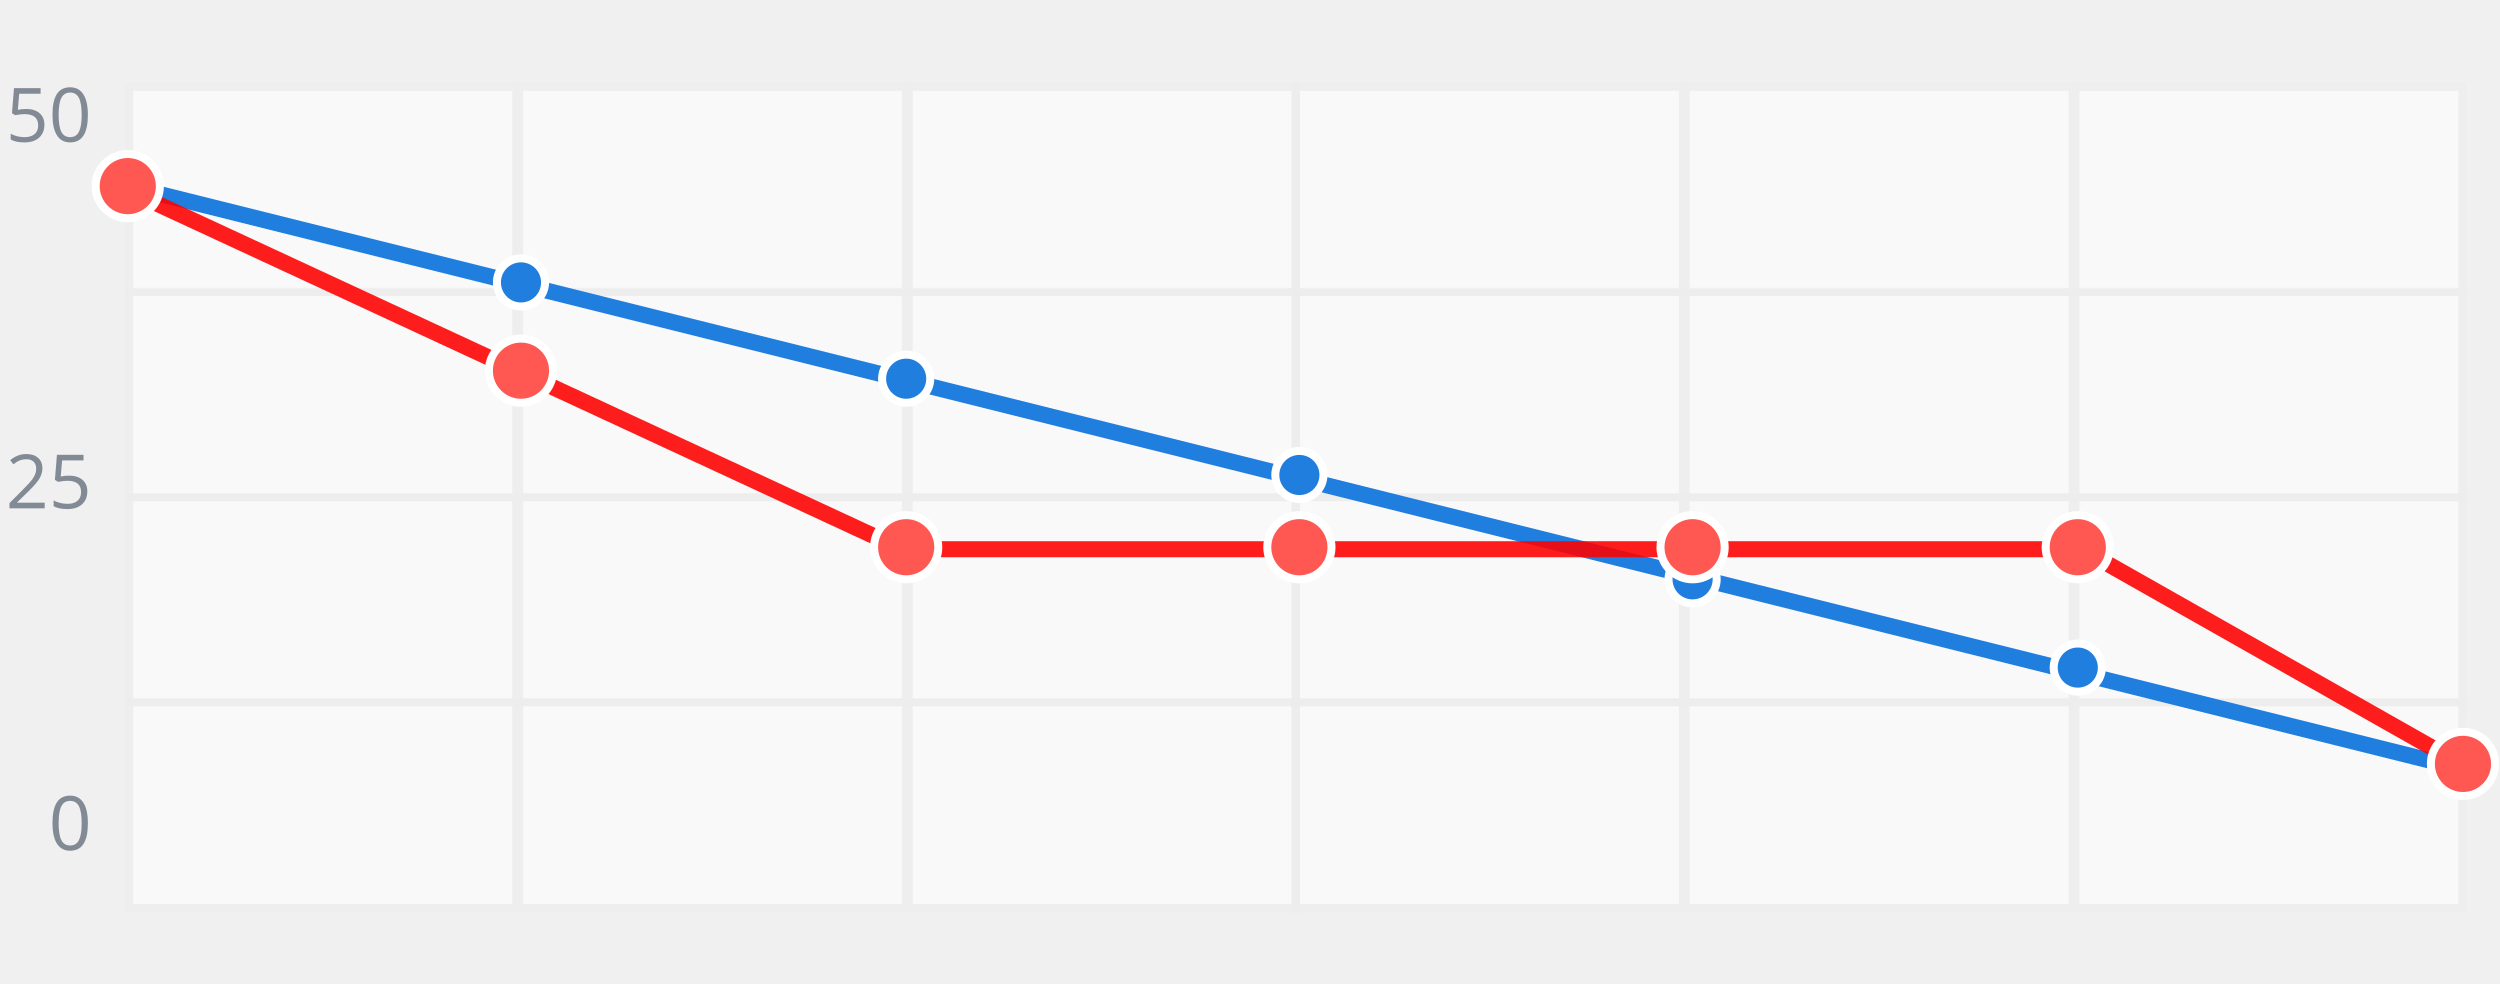
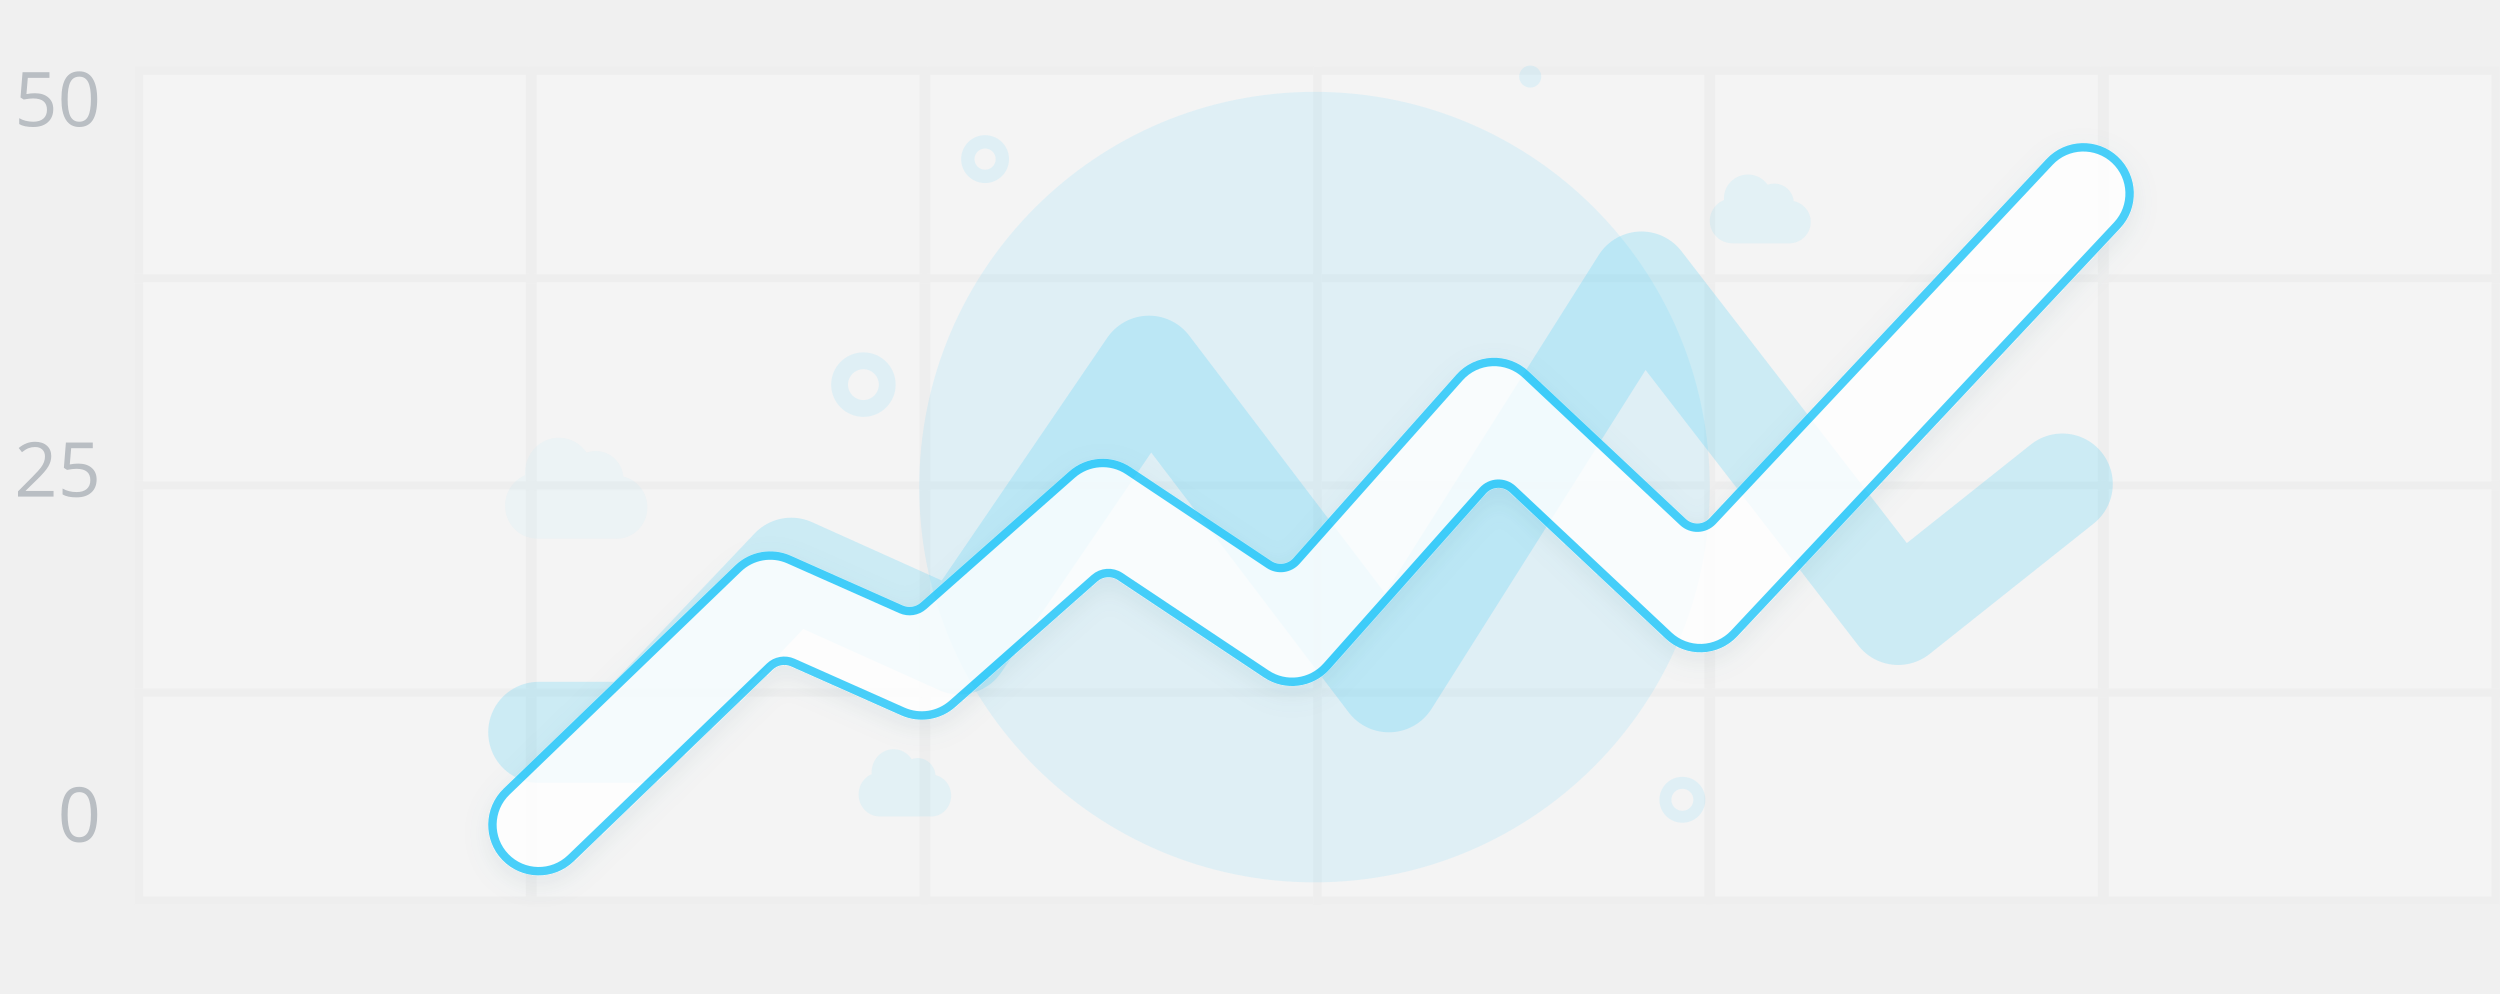
- <svg xmlns="http://www.w3.org/2000/svg" width="300" height="118" viewBox="0 0 300 118" fill="none">
-   <g opacity="0.57">
-     <rect x="15.5" y="10.403" width="46.472" height="24.737" fill="white" stroke="#ECECEC" />
-     <rect x="62.264" y="10.403" width="46.472" height="24.737" fill="white" stroke="#ECECEC" />
-     <rect x="109.027" y="10.403" width="46.472" height="24.737" fill="white" stroke="#ECECEC" />
+ <svg xmlns="http://www.w3.org/2000/svg" width="297" height="118" viewBox="0 0 297 118" fill="none">
+   <g clip-path="url(#clip0_901_177332)">
+     <g opacity="0.5">
+       <g opacity="0.57">
+         <rect x="16.5" y="8.403" width="46.472" height="24.737" fill="white" stroke="#ECECEC" />
+         <rect x="63.264" y="8.403" width="46.472" height="24.737" fill="white" stroke="#ECECEC" />
+         <rect x="110.027" y="8.403" width="46.472" height="24.737" fill="white" stroke="#ECECEC" />
+       </g>
+       <g opacity="0.57">
+         <rect x="16.5" y="33.022" width="46.472" height="24.737" fill="white" stroke="#ECECEC" />
+         <rect x="63.264" y="33.022" width="46.472" height="24.737" fill="white" stroke="#ECECEC" />
+         <rect x="110.027" y="33.022" width="46.472" height="24.737" fill="white" stroke="#ECECEC" />
+       </g>
+       <g opacity="0.57">
+         <rect x="16.5" y="57.64" width="46.472" height="24.737" fill="white" stroke="#ECECEC" />
+         <rect x="63.264" y="57.64" width="46.472" height="24.737" fill="white" stroke="#ECECEC" />
+         <rect x="110.027" y="57.64" width="46.472" height="24.737" fill="white" stroke="#ECECEC" />
+       </g>
+       <g opacity="0.57">
+         <rect x="16.5" y="82.258" width="46.472" height="24.737" fill="white" stroke="#ECECEC" />
+         <rect x="63.264" y="82.258" width="46.472" height="24.737" fill="white" stroke="#ECECEC" />
+         <rect x="110.027" y="82.258" width="46.472" height="24.737" fill="white" stroke="#ECECEC" />
+       </g>
+       <g opacity="0.57">
+         <rect x="156.5" y="8.403" width="46.472" height="24.737" fill="white" stroke="#ECECEC" />
+         <rect x="203.264" y="8.403" width="46.472" height="24.737" fill="white" stroke="#ECECEC" />
+         <rect x="250.027" y="8.403" width="46.472" height="24.737" fill="white" stroke="#ECECEC" />
+       </g>
+       <g opacity="0.57">
+         <rect x="156.5" y="33.022" width="46.472" height="24.737" fill="white" stroke="#ECECEC" />
+         <rect x="203.264" y="33.022" width="46.472" height="24.737" fill="white" stroke="#ECECEC" />
+         <rect x="250.027" y="33.022" width="46.472" height="24.737" fill="white" stroke="#ECECEC" />
+       </g>
+       <g opacity="0.57">
+         <rect x="156.5" y="57.64" width="46.472" height="24.737" fill="white" stroke="#ECECEC" />
+         <rect x="203.264" y="57.64" width="46.472" height="24.737" fill="white" stroke="#ECECEC" />
+         <rect x="250.027" y="57.64" width="46.472" height="24.737" fill="white" stroke="#ECECEC" />
+       </g>
+       <g opacity="0.57">
+         <rect x="156.5" y="82.258" width="46.472" height="24.737" fill="white" stroke="#ECECEC" />
+         <rect x="203.264" y="82.258" width="46.472" height="24.737" fill="white" stroke="#ECECEC" />
+         <rect x="250.027" y="82.258" width="46.472" height="24.737" fill="white" stroke="#ECECEC" />
+       </g>
+       <path d="M4.147 11.076C4.824 11.076 5.355 11.244 5.742 11.581C6.132 11.915 6.327 12.373 6.327 12.957C6.327 13.622 6.114 14.143 5.689 14.521C5.268 14.899 4.685 15.088 3.94 15.088C3.217 15.088 2.665 14.972 2.284 14.741V14.038C2.489 14.169 2.744 14.273 3.048 14.35C3.353 14.423 3.653 14.46 3.949 14.46C4.465 14.46 4.865 14.338 5.149 14.095C5.436 13.852 5.58 13.5 5.58 13.04C5.58 12.144 5.03 11.695 3.932 11.695C3.653 11.695 3.281 11.738 2.815 11.823L2.438 11.581L2.679 8.575H5.874V9.248H3.303L3.141 11.177C3.478 11.109 3.813 11.076 4.147 11.076ZM11.547 11.779C11.547 12.889 11.372 13.718 11.02 14.266C10.671 14.814 10.137 15.088 9.416 15.088C8.725 15.088 8.199 14.808 7.838 14.248C7.478 13.686 7.298 12.863 7.298 11.779C7.298 10.66 7.472 9.829 7.821 9.287C8.169 8.745 8.701 8.474 9.416 8.474C10.113 8.474 10.642 8.757 11.002 9.322C11.366 9.888 11.547 10.707 11.547 11.779ZM8.036 11.779C8.036 12.713 8.146 13.395 8.366 13.822C8.585 14.247 8.936 14.46 9.416 14.46C9.902 14.46 10.254 14.244 10.471 13.813C10.69 13.38 10.8 12.702 10.8 11.779C10.8 10.856 10.69 10.181 10.471 9.753C10.254 9.322 9.902 9.107 9.416 9.107C8.936 9.107 8.585 9.319 8.366 9.744C8.146 10.166 8.036 10.844 8.036 11.779Z" fill="#828B95" />
+       <path d="M6.362 59H2.139V58.372L3.831 56.671C4.346 56.149 4.686 55.777 4.85 55.555C5.014 55.332 5.137 55.115 5.219 54.904C5.301 54.693 5.342 54.466 5.342 54.223C5.342 53.88 5.238 53.609 5.03 53.41C4.822 53.208 4.534 53.107 4.165 53.107C3.898 53.107 3.645 53.151 3.404 53.239C3.167 53.327 2.902 53.486 2.609 53.718L2.222 53.221C2.814 52.729 3.458 52.483 4.156 52.483C4.759 52.483 5.232 52.638 5.575 52.949C5.918 53.256 6.089 53.671 6.089 54.192C6.089 54.6 5.975 55.002 5.747 55.401C5.518 55.799 5.09 56.303 4.463 56.913L3.057 58.288V58.323H6.362V59ZM9.297 55.076C9.974 55.076 10.506 55.244 10.893 55.581C11.282 55.915 11.477 56.373 11.477 56.956C11.477 57.622 11.265 58.143 10.84 58.521C10.418 58.899 9.835 59.088 9.091 59.088C8.367 59.088 7.815 58.972 7.434 58.741V58.038C7.639 58.169 7.894 58.273 8.199 58.35C8.503 58.423 8.804 58.459 9.1 58.459C9.615 58.459 10.015 58.338 10.299 58.095C10.586 57.852 10.73 57.5 10.73 57.04C10.73 56.144 10.181 55.695 9.082 55.695C8.804 55.695 8.432 55.738 7.966 55.823L7.588 55.581L7.83 52.575H11.024V53.248H8.454L8.291 55.177C8.628 55.109 8.963 55.076 9.297 55.076Z" fill="#828B95" />
+       <path d="M11.547 96.779C11.547 97.889 11.372 98.718 11.02 99.266C10.671 99.814 10.137 100.088 9.416 100.088C8.725 100.088 8.199 99.808 7.838 99.249C7.478 98.686 7.298 97.863 7.298 96.779C7.298 95.66 7.472 94.829 7.821 94.287C8.169 93.745 8.701 93.474 9.416 93.474C10.113 93.474 10.642 93.757 11.002 94.322C11.366 94.888 11.547 95.707 11.547 96.779ZM8.036 96.779C8.036 97.713 8.146 98.394 8.366 98.822C8.585 99.247 8.936 99.46 9.416 99.46C9.902 99.46 10.254 99.244 10.471 98.814C10.69 98.38 10.8 97.702 10.8 96.779C10.8 95.856 10.69 95.181 10.471 94.753C10.254 94.322 9.902 94.107 9.416 94.107C8.936 94.107 8.585 94.319 8.366 94.744C8.146 95.166 8.036 95.844 8.036 96.779Z" fill="#828B95" />
+       <path opacity="0.08" fill-rule="evenodd" clip-rule="evenodd" d="M73.071 63.996H63.95C63.872 63.996 63.795 63.994 63.718 63.988C61.657 63.94 60 62.207 60 60.077C60.001 59.039 60.403 58.044 61.117 57.31C61.483 56.934 61.917 56.642 62.388 56.448C62.38 56.342 62.376 56.235 62.376 56.128C62.377 55.032 62.801 53.982 63.555 53.208C64.309 52.434 65.332 51.999 66.397 52C67.763 52.002 68.968 52.703 69.693 53.774C70.037 53.649 70.407 53.581 70.793 53.581C72.497 53.583 73.897 54.919 74.059 56.626C75.692 56.992 76.914 58.487 76.913 60.275C76.911 62.335 75.285 64.004 73.281 64.003C73.21 64.003 73.141 64.001 73.071 63.996V63.996Z" fill="#1EC6FA" />
+     </g>
+     <path fill-rule="evenodd" clip-rule="evenodd" d="M102.574 49.525C104.69 49.525 106.406 47.809 106.406 45.692C106.406 43.576 104.69 41.86 102.574 41.86C100.457 41.86 98.742 43.576 98.742 45.692C98.742 47.809 100.457 49.525 102.574 49.525ZM102.574 47.525C103.586 47.525 104.406 46.704 104.406 45.693C104.406 44.681 103.586 43.86 102.574 43.86C101.562 43.86 100.742 44.681 100.742 45.693C100.742 46.704 101.562 47.525 102.574 47.525Z" fill="url(#paint0_linear_901_177332)" fill-opacity="0.1" />
+     <path fill-rule="evenodd" clip-rule="evenodd" d="M117.028 21.748C118.6 21.748 119.873 20.474 119.873 18.903C119.873 17.331 118.6 16.058 117.028 16.058C115.457 16.058 114.183 17.331 114.183 18.903C114.183 20.474 115.457 21.748 117.028 21.748ZM117.028 20.162C117.723 20.162 118.287 19.598 118.287 18.903C118.287 18.208 117.723 17.644 117.028 17.644C116.333 17.644 115.769 18.208 115.769 18.903C115.769 19.598 116.333 20.162 117.028 20.162Z" fill="url(#paint1_linear_901_177332)" fill-opacity="0.1" />
+     <path d="M183.104 9.099C183.104 9.823 182.516 10.411 181.791 10.411C181.067 10.411 180.479 9.823 180.479 9.099C180.479 8.374 181.067 7.786 181.791 7.786C182.516 7.786 183.104 8.374 183.104 9.099Z" fill="url(#paint2_linear_901_177332)" fill-opacity="0.1" />
+     <path fill-rule="evenodd" clip-rule="evenodd" d="M199.866 97.744C201.373 97.744 202.595 96.522 202.595 95.015C202.595 93.509 201.373 92.287 199.866 92.287C198.36 92.287 197.138 93.509 197.138 95.015C197.138 96.522 198.36 97.744 199.866 97.744ZM199.866 96.324C200.589 96.324 201.175 95.738 201.175 95.015C201.175 94.293 200.589 93.707 199.866 93.707C199.144 93.707 198.558 94.293 198.558 95.015C198.558 95.738 199.144 96.324 199.866 96.324Z" fill="url(#paint3_linear_901_177332)" fill-opacity="0.1" />
+     <circle cx="156.163" cy="57.868" r="46.957" fill="url(#paint4_linear_901_177332)" fill-opacity="0.1" />
+     <path opacity="0.08" fill-rule="evenodd" clip-rule="evenodd" d="M110.502 96.996H104.569C104.518 96.996 104.468 96.994 104.418 96.99C103.077 96.958 102 95.803 102 94.384C102 93.692 102.262 93.028 102.727 92.539C102.965 92.289 103.247 92.094 103.553 91.965C103.548 91.894 103.545 91.823 103.545 91.751C103.546 91.021 103.822 90.321 104.312 89.805C104.803 89.289 105.468 89 106.161 89C107.049 89.001 107.833 89.469 108.304 90.183C108.528 90.099 108.769 90.054 109.02 90.054C110.128 90.055 111.038 90.945 111.144 92.083C112.206 92.327 113.001 93.324 113 94.515C112.999 95.888 111.941 97.001 110.638 97C110.592 97 110.547 96.999 110.502 96.996V96.996Z" fill="#1EC6FA" />
+     <path opacity="0.08" fill-rule="evenodd" clip-rule="evenodd" d="M212.395 28.912H205.922C205.867 28.912 205.812 28.91 205.757 28.906C204.294 28.873 203.119 27.692 203.119 26.24C203.119 25.532 203.404 24.853 203.911 24.353C204.171 24.096 204.479 23.898 204.813 23.765C204.808 23.693 204.805 23.62 204.805 23.547C204.805 22.8 205.106 22.084 205.642 21.556C206.177 21.028 206.902 20.732 207.659 20.732C208.628 20.734 209.483 21.212 209.997 21.942C210.241 21.857 210.504 21.81 210.778 21.811C211.988 21.812 212.981 22.722 213.096 23.887C214.255 24.136 215.122 25.155 215.121 26.374C215.12 27.779 213.966 28.917 212.544 28.916C212.494 28.916 212.444 28.915 212.395 28.912V28.912Z" fill="#1EC6FA" />
+     <path opacity="0.2" d="M245 57.5L225.5 73L195 33.5L165 81L136.5 43.5L114 76.5L94 67.5L75.5 87H64" stroke="#2FC6F6" stroke-width="12" stroke-linecap="round" stroke-linejoin="round" />
+     <g opacity="0.8" filter="url(#filter0_d_901_177332)">
+       <path fill-rule="evenodd" clip-rule="evenodd" d="M251.605 18.624C254.022 20.891 254.143 24.689 251.876 27.105L206.376 75.605C205.287 76.766 203.781 77.447 202.19 77.497C200.6 77.547 199.054 76.964 197.893 75.874L179.387 58.501C178.566 57.73 177.271 57.789 176.523 58.63L157.984 79.486C155.996 81.723 152.662 82.153 150.172 80.492L132.794 68.907C132.039 68.404 131.04 68.472 130.36 69.073L113.473 83.996C111.714 85.551 109.209 85.936 107.063 84.983L93.985 79.17C93.241 78.84 92.371 78.993 91.785 79.558L68.163 102.32C65.777 104.62 61.979 104.549 59.679 102.163C57.38 99.777 57.45 95.979 59.837 93.68L87.337 67.18C89.095 65.485 91.705 65.025 93.937 66.017L107.241 71.93C107.956 72.248 108.791 72.119 109.378 71.601L127.027 56.004C129.066 54.202 132.064 53.998 134.328 55.508L151.036 66.646C151.866 67.2 152.977 67.057 153.64 66.311L173.016 44.514C174.092 43.303 175.611 42.579 177.229 42.506C178.847 42.433 180.426 43.017 181.607 44.126L200.272 61.648C201.078 62.404 202.344 62.364 203.1 61.559L243.124 18.895C245.391 16.478 249.188 16.357 251.605 18.624Z" fill="white" />
+       <path d="M251.263 18.989C253.478 21.067 253.589 24.548 251.511 26.763L206.011 75.263C205.013 76.327 203.633 76.951 202.175 76.997C200.716 77.043 199.299 76.508 198.236 75.51L179.729 58.136C178.703 57.173 177.084 57.246 176.149 58.298L157.611 79.154C155.788 81.205 152.732 81.598 150.449 80.076L133.071 68.491C132.128 67.862 130.879 67.947 130.029 68.698L113.142 83.621C111.529 85.047 109.233 85.4 107.266 84.526L94.188 78.713C93.258 78.3 92.171 78.492 91.438 79.198L67.816 101.96C65.629 104.068 62.147 104.004 60.04 101.816C57.932 99.629 57.996 96.147 60.184 94.04L87.684 67.54C89.296 65.986 91.688 65.565 93.734 66.474L107.038 72.387C107.932 72.784 108.976 72.624 109.709 71.976L127.358 56.379C129.227 54.727 131.975 54.54 134.051 55.924L150.759 67.062C151.797 67.754 153.185 67.575 154.014 66.643L173.389 44.846C174.376 43.736 175.769 43.073 177.252 43.006C178.735 42.939 180.182 43.474 181.264 44.49L199.93 62.013C200.937 62.958 202.519 62.908 203.464 61.901L243.489 19.237C245.567 17.022 249.048 16.911 251.263 18.989Z" stroke="#1EC6FA" />
+     </g>
  </g>
-   <g opacity="0.57">
-     <rect x="15.5" y="35.022" width="46.472" height="24.737" fill="white" stroke="#ECECEC" />
-     <rect x="62.264" y="35.022" width="46.472" height="24.737" fill="white" stroke="#ECECEC" />
-     <rect x="109.027" y="35.022" width="46.472" height="24.737" fill="white" stroke="#ECECEC" />
-   </g>
-   <g opacity="0.57">
-     <rect x="15.5" y="59.64" width="46.472" height="24.737" fill="white" stroke="#ECECEC" />
-     <rect x="62.264" y="59.64" width="46.472" height="24.737" fill="white" stroke="#ECECEC" />
-     <rect x="109.027" y="59.64" width="46.472" height="24.737" fill="white" stroke="#ECECEC" />
-   </g>
-   <g opacity="0.57">
-     <rect x="15.5" y="84.258" width="46.472" height="24.737" fill="white" stroke="#ECECEC" />
-     <rect x="62.264" y="84.258" width="46.472" height="24.737" fill="white" stroke="#ECECEC" />
-     <rect x="109.027" y="84.258" width="46.472" height="24.737" fill="white" stroke="#ECECEC" />
-   </g>
-   <g opacity="0.57">
-     <rect x="155.5" y="10.403" width="46.472" height="24.737" fill="white" stroke="#ECECEC" />
-     <rect x="202.264" y="10.403" width="46.472" height="24.737" fill="white" stroke="#ECECEC" />
-     <rect x="249.027" y="10.403" width="46.472" height="24.737" fill="white" stroke="#ECECEC" />
-   </g>
-   <g opacity="0.57">
-     <rect x="155.5" y="35.022" width="46.472" height="24.737" fill="white" stroke="#ECECEC" />
-     <rect x="202.264" y="35.022" width="46.472" height="24.737" fill="white" stroke="#ECECEC" />
-     <rect x="249.027" y="35.022" width="46.472" height="24.737" fill="white" stroke="#ECECEC" />
-   </g>
-   <g opacity="0.57">
-     <rect x="155.5" y="59.64" width="46.472" height="24.737" fill="white" stroke="#ECECEC" />
-     <rect x="202.264" y="59.64" width="46.472" height="24.737" fill="white" stroke="#ECECEC" />
-     <rect x="249.027" y="59.64" width="46.472" height="24.737" fill="white" stroke="#ECECEC" />
-   </g>
-   <g opacity="0.57">
-     <rect x="155.5" y="84.258" width="46.472" height="24.737" fill="white" stroke="#ECECEC" />
-     <rect x="202.264" y="84.258" width="46.472" height="24.737" fill="white" stroke="#ECECEC" />
-     <rect x="249.027" y="84.258" width="46.472" height="24.737" fill="white" stroke="#ECECEC" />
-   </g>
-   <path d="M15.334 22.333L297 92.63" stroke="#207EDE" stroke-width="1.926" />
-   <path d="M15.334 22.815L108.259 65.907H249.815L297 92.63" stroke="#FF0000" stroke-opacity="0.88" stroke-width="1.926" />
-   <circle cx="15.333" cy="22.333" r="3.852" fill="#FF5752" stroke="white" stroke-width="0.963" />
-   <circle cx="62.518" cy="44.481" r="3.852" fill="#FF5752" stroke="white" stroke-width="0.963" />
-   <circle cx="62.518" cy="33.889" r="2.889" fill="#207EDE" stroke="white" stroke-width="0.963" />
-   <circle cx="108.741" cy="65.667" r="3.852" fill="#FF5752" stroke="white" stroke-width="0.963" />
-   <circle cx="108.741" cy="45.444" r="2.889" fill="#207EDE" stroke="white" stroke-width="0.963" />
-   <circle cx="155.926" cy="65.667" r="3.852" fill="#FF5752" stroke="white" stroke-width="0.963" />
-   <circle cx="155.926" cy="57" r="2.889" fill="#207EDE" stroke="white" stroke-width="0.963" />
-   <circle cx="203.111" cy="69.519" r="2.889" fill="#207EDE" stroke="white" stroke-width="0.963" />
-   <circle cx="203.111" cy="65.667" r="3.852" fill="#FF5752" stroke="white" stroke-width="0.963" />
-   <circle cx="249.333" cy="80.111" r="2.889" fill="#207EDE" stroke="white" stroke-width="0.963" />
-   <circle cx="249.333" cy="65.667" r="3.852" fill="#FF5752" stroke="white" stroke-width="0.963" />
-   <circle cx="295.556" cy="91.667" r="3.852" fill="#FF5752" stroke="white" stroke-width="0.963" />
-   <path d="M3.147 13.076C3.824 13.076 4.355 13.244 4.742 13.581C5.132 13.915 5.327 14.373 5.327 14.957C5.327 15.622 5.114 16.143 4.689 16.521C4.268 16.899 3.685 17.088 2.94 17.088C2.217 17.088 1.665 16.972 1.284 16.741V16.038C1.489 16.169 1.744 16.273 2.048 16.35C2.353 16.423 2.653 16.459 2.949 16.459C3.465 16.459 3.865 16.338 4.149 16.095C4.436 15.852 4.58 15.5 4.58 15.04C4.58 14.144 4.03 13.695 2.932 13.695C2.653 13.695 2.281 13.738 1.815 13.823L1.438 13.581L1.679 10.575H4.874V11.248H2.303L2.141 13.177C2.478 13.109 2.813 13.076 3.147 13.076ZM10.547 13.779C10.547 14.889 10.372 15.718 10.02 16.266C9.671 16.814 9.137 17.088 8.416 17.088C7.725 17.088 7.199 16.808 6.838 16.248C6.478 15.686 6.298 14.863 6.298 13.779C6.298 12.66 6.472 11.829 6.821 11.287C7.169 10.745 7.701 10.474 8.416 10.474C9.113 10.474 9.642 10.757 10.002 11.322C10.366 11.888 10.547 12.707 10.547 13.779ZM7.036 13.779C7.036 14.713 7.146 15.395 7.366 15.822C7.585 16.247 7.936 16.459 8.416 16.459C8.902 16.459 9.254 16.244 9.471 15.813C9.69 15.38 9.8 14.702 9.8 13.779C9.8 12.856 9.69 12.181 9.471 11.753C9.254 11.322 8.902 11.107 8.416 11.107C7.936 11.107 7.585 11.319 7.366 11.744C7.146 12.166 7.036 12.844 7.036 13.779Z" fill="#828B95" />
-   <path d="M5.362 61H1.139V60.372L2.831 58.671C3.346 58.149 3.686 57.777 3.85 57.555C4.014 57.332 4.137 57.115 4.219 56.904C4.301 56.693 4.342 56.466 4.342 56.223C4.342 55.88 4.238 55.609 4.03 55.41C3.822 55.208 3.534 55.107 3.165 55.107C2.898 55.107 2.645 55.151 2.404 55.239C2.167 55.327 1.902 55.486 1.609 55.718L1.222 55.221C1.814 54.729 2.458 54.483 3.156 54.483C3.759 54.483 4.232 54.638 4.575 54.949C4.918 55.256 5.089 55.671 5.089 56.192C5.089 56.6 4.975 57.002 4.747 57.401C4.518 57.799 4.09 58.303 3.463 58.913L2.057 60.288V60.323H5.362V61ZM8.297 57.076C8.974 57.076 9.506 57.244 9.893 57.581C10.282 57.915 10.477 58.373 10.477 58.956C10.477 59.622 10.265 60.143 9.84 60.521C9.418 60.899 8.835 61.088 8.091 61.088C7.367 61.088 6.815 60.972 6.434 60.741V60.038C6.639 60.169 6.894 60.273 7.199 60.35C7.503 60.423 7.804 60.459 8.1 60.459C8.615 60.459 9.015 60.338 9.299 60.095C9.586 59.852 9.73 59.5 9.73 59.04C9.73 58.144 9.181 57.695 8.082 57.695C7.804 57.695 7.432 57.738 6.966 57.823L6.588 57.581L6.83 54.575H10.024V55.248H7.454L7.291 57.177C7.628 57.109 7.963 57.076 8.297 57.076Z" fill="#828B95" />
-   <path d="M10.547 98.779C10.547 99.889 10.372 100.718 10.02 101.266C9.671 101.814 9.137 102.088 8.416 102.088C7.725 102.088 7.199 101.808 6.838 101.249C6.478 100.686 6.298 99.863 6.298 98.779C6.298 97.66 6.472 96.829 6.821 96.287C7.169 95.745 7.701 95.474 8.416 95.474C9.113 95.474 9.642 95.757 10.002 96.322C10.366 96.888 10.547 97.707 10.547 98.779ZM7.036 98.779C7.036 99.713 7.146 100.395 7.366 100.822C7.585 101.247 7.936 101.459 8.416 101.459C8.902 101.459 9.254 101.244 9.471 100.813C9.69 100.38 9.8 99.702 9.8 98.779C9.8 97.856 9.69 97.181 9.471 96.753C9.254 96.322 8.902 96.107 8.416 96.107C7.936 96.107 7.585 96.319 7.366 96.744C7.146 97.166 7.036 97.844 7.036 98.779Z" fill="#828B95" />
+   <defs>
+     <filter id="filter0_d_901_177332" x="55" y="15" width="201.5" height="93" filterUnits="userSpaceOnUse" color-interpolation-filters="sRGB">
+       <feFlood flood-opacity="0" result="BackgroundImageFix" />
+       <feColorMatrix in="SourceAlpha" type="matrix" values="0 0 0 0 0 0 0 0 0 0 0 0 0 0 0 0 0 0 127 0" result="hardAlpha" />
+       <feOffset dy="1" />
+       <feGaussianBlur stdDeviation="1.5" />
+       <feComposite in2="hardAlpha" operator="out" />
+       <feColorMatrix type="matrix" values="0 0 0 0 0 0 0 0 0 0.294 0 0 0 0 0.388 0 0 0 0.09 0" />
+       <feBlend mode="normal" in2="BackgroundImageFix" result="effect1_dropShadow_901_177332" />
+       <feBlend mode="normal" in="SourceGraphic" in2="effect1_dropShadow_901_177332" result="shape" />
+     </filter>
+     <linearGradient id="paint0_linear_901_177332" x1="102.574" y1="41.86" x2="102.574" y2="49.525" gradientUnits="userSpaceOnUse">
+       <stop stop-color="#1EC6FA" />
+       <stop offset="1" stop-color="#1EC6FA" />
+     </linearGradient>
+     <linearGradient id="paint1_linear_901_177332" x1="117.028" y1="16.058" x2="117.028" y2="21.748" gradientUnits="userSpaceOnUse">
+       <stop stop-color="#1EC6FA" />
+       <stop offset="1" stop-color="#1EC6FA" />
+     </linearGradient>
+     <linearGradient id="paint2_linear_901_177332" x1="173.715" y1="5.409" x2="173.715" y2="11.1" gradientUnits="userSpaceOnUse">
+       <stop stop-color="#1EC6FA" />
+       <stop offset="1" stop-color="#1EC6FA" />
+     </linearGradient>
+     <linearGradient id="paint3_linear_901_177332" x1="199.866" y1="92.287" x2="199.866" y2="97.744" gradientUnits="userSpaceOnUse">
+       <stop stop-color="#1EC6FA" />
+       <stop offset="1" stop-color="#1EC6FA" />
+     </linearGradient>
+     <linearGradient id="paint4_linear_901_177332" x1="156.163" y1="10.911" x2="156.163" y2="104.826" gradientUnits="userSpaceOnUse">
+       <stop stop-color="#1EC6FA" />
+       <stop offset="1" stop-color="#1EC6FA" />
+     </linearGradient>
+     <clipPath id="clip0_901_177332">
+       <rect width="297" height="118" fill="white" />
+     </clipPath>
+   </defs>
</svg>
